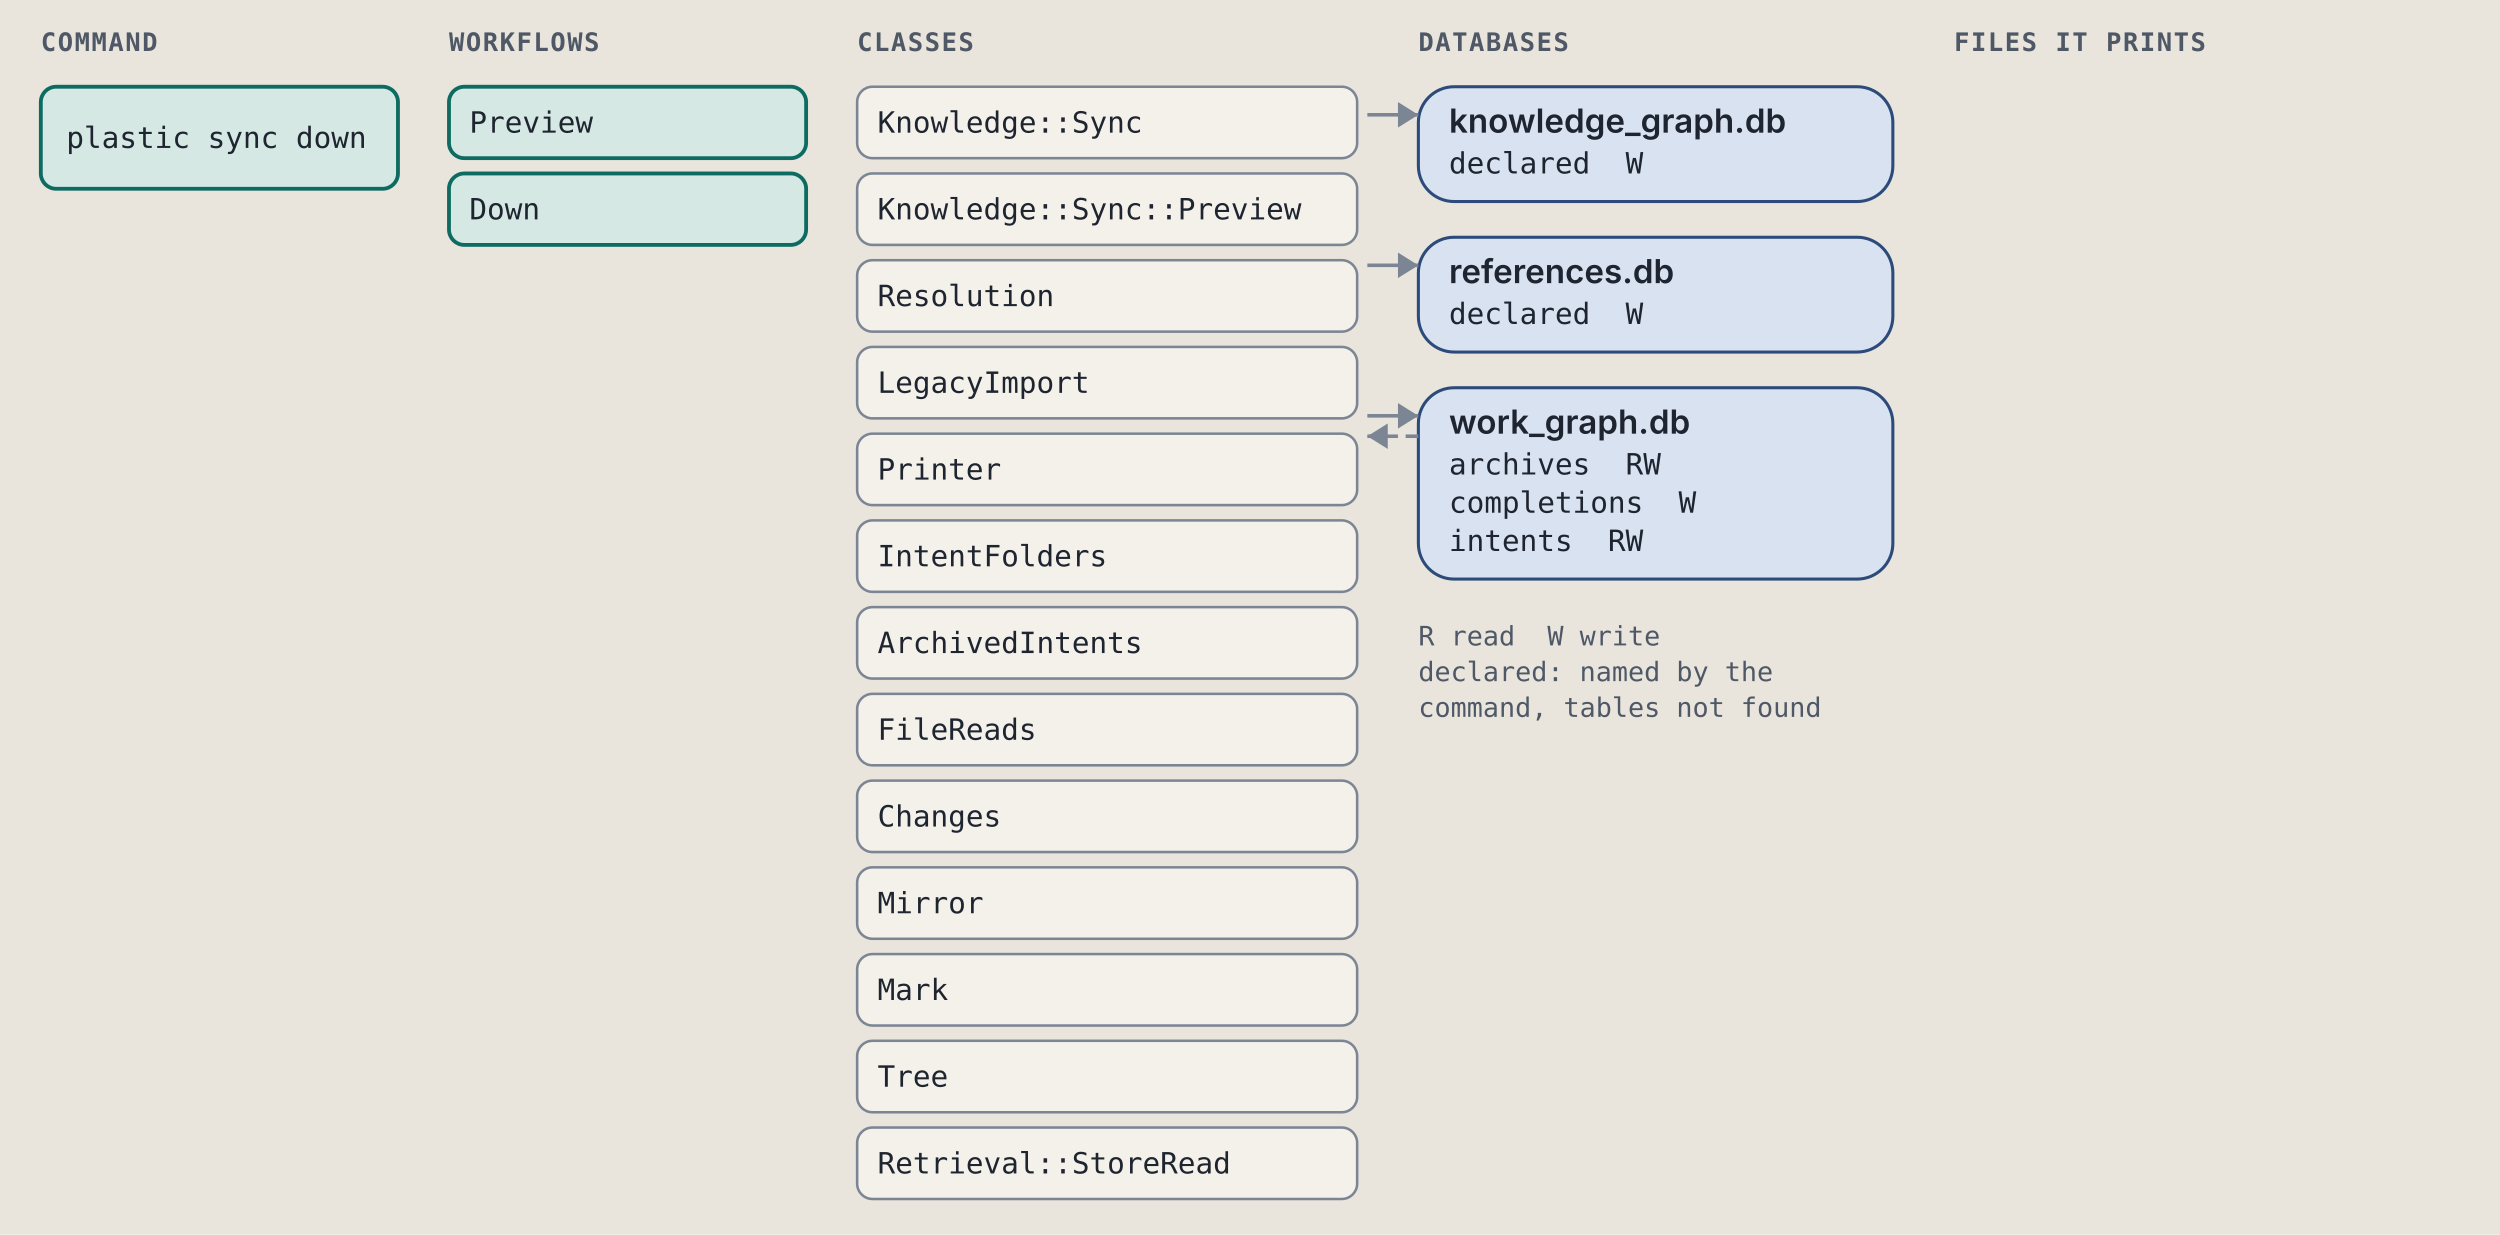
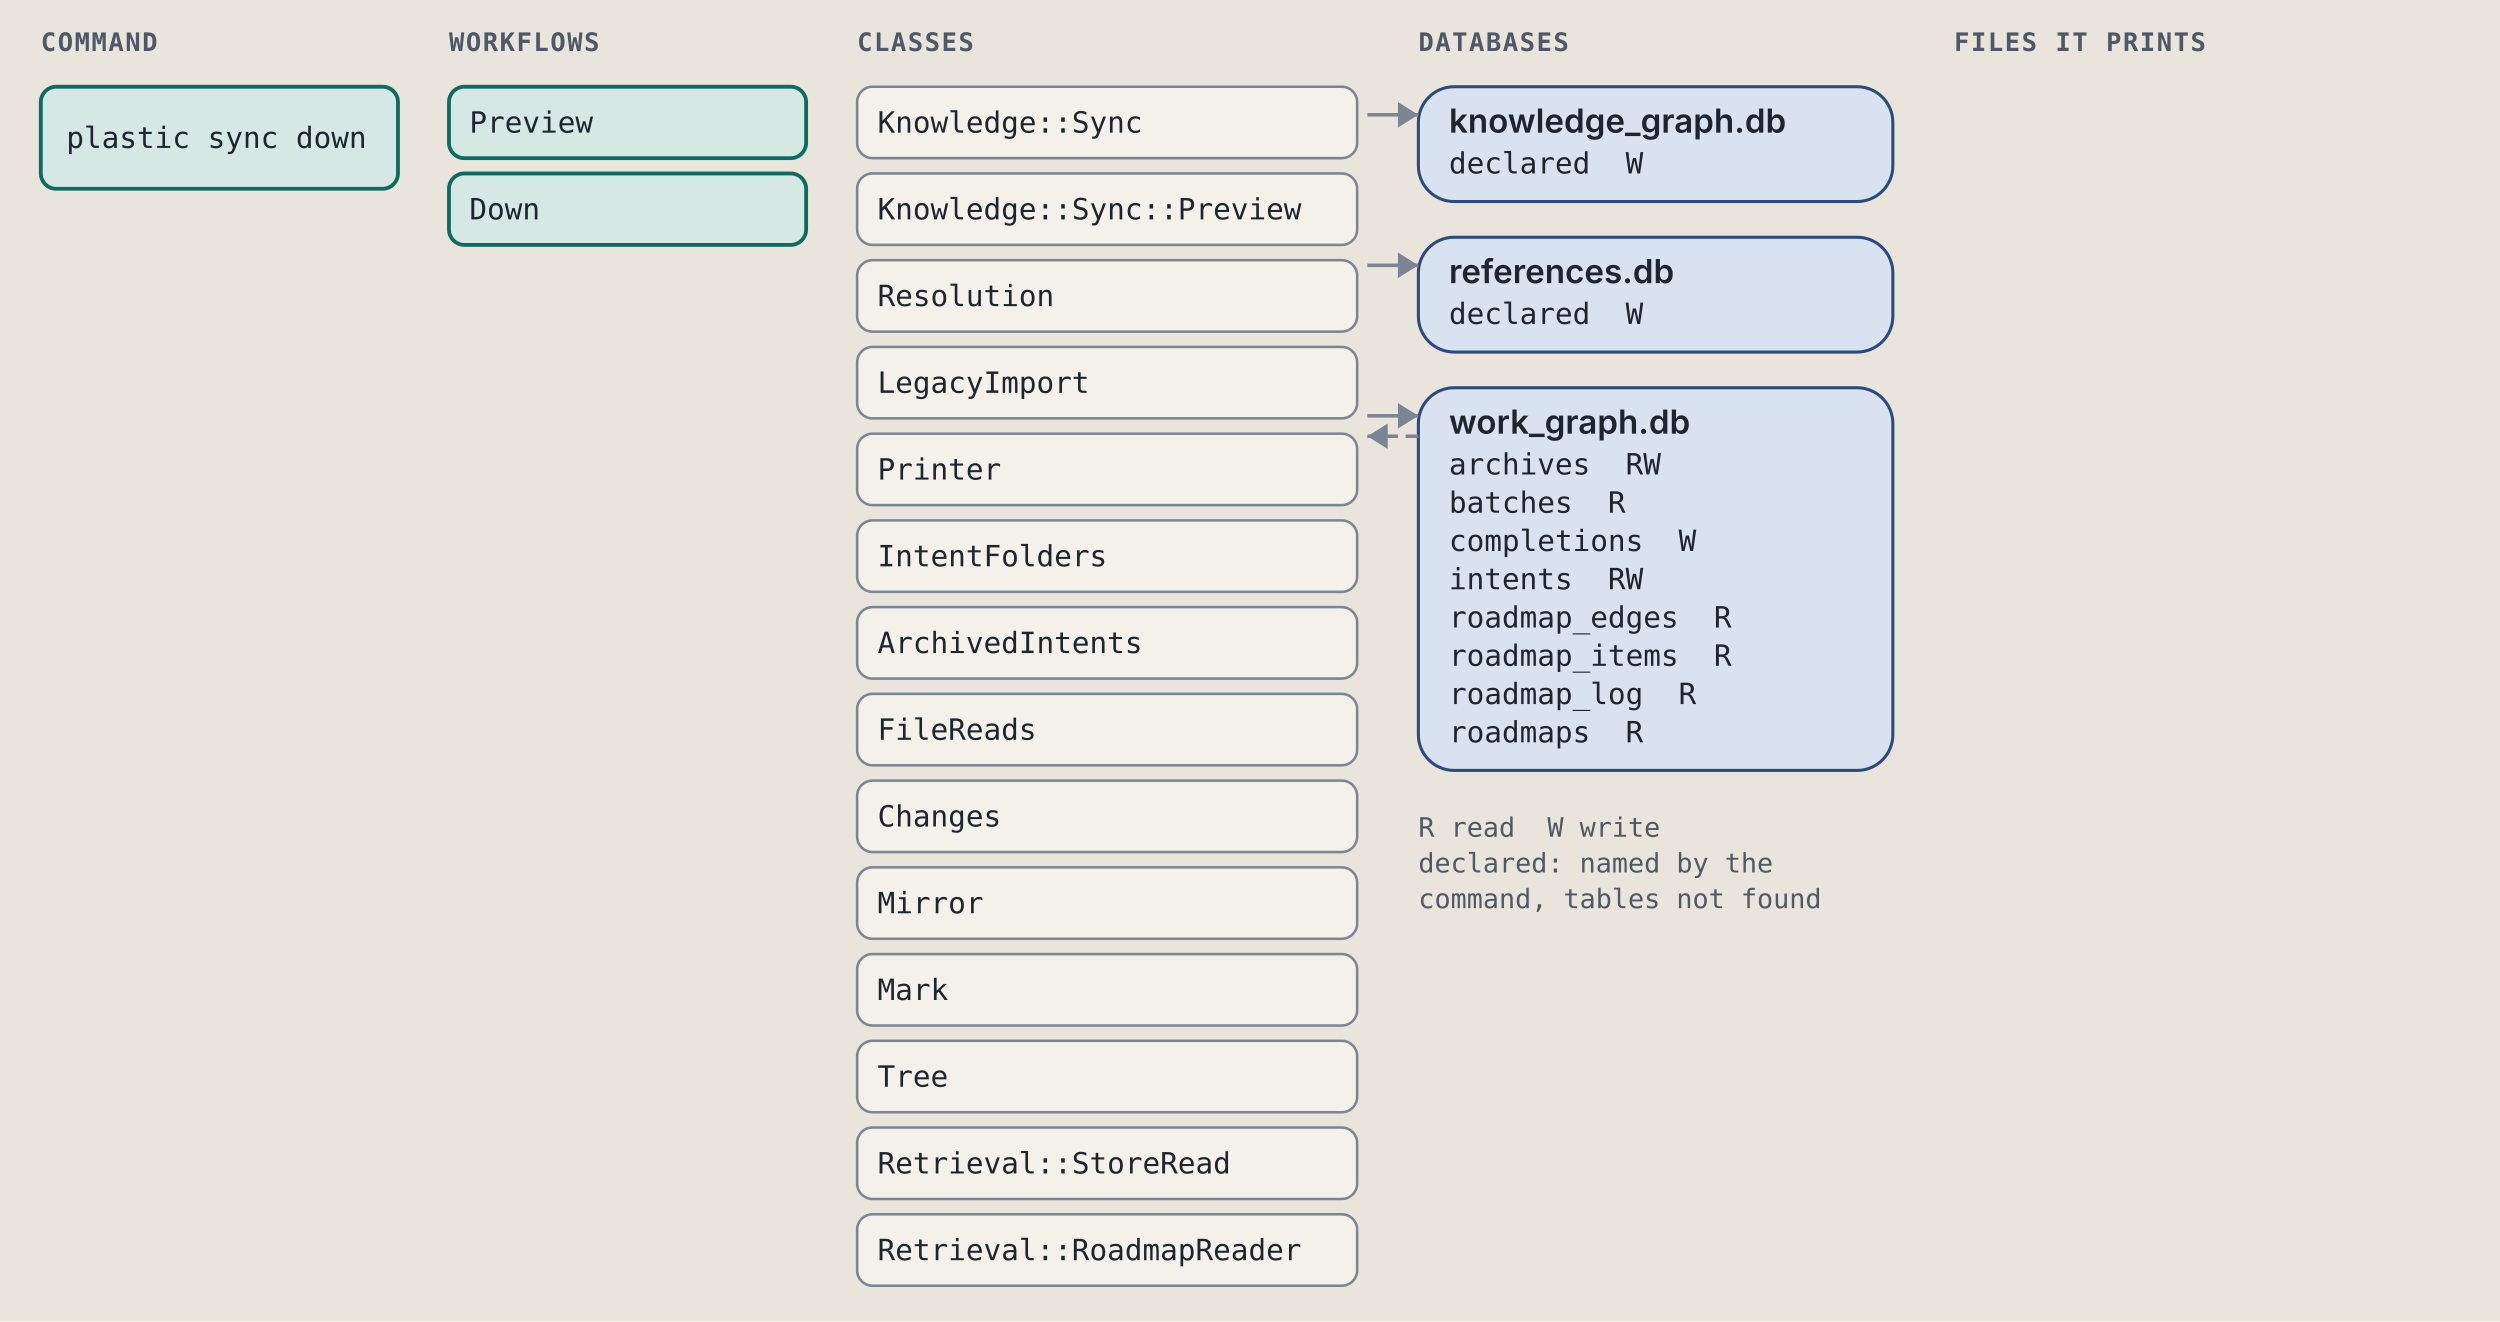
- <svg xmlns="http://www.w3.org/2000/svg" viewBox="0 0 980 484" width="980" height="484" role="img" xml:space="preserve">
+ <svg xmlns="http://www.w3.org/2000/svg" viewBox="0 0 980 518" width="980" height="518" role="img" xml:space="preserve">
  <style>.ground { fill: #e9e5dc; }
.card { fill: #f4f1ea; stroke: #7c8594; stroke-width: 1; }
.lane-code { fill: #d5e8e3; stroke: #0d6b61; stroke-width: 1.5; }
.lane-agent { fill: #f1e2c7; stroke: #9a5508; stroke-width: 1.5; }
.stop-refusal { fill: #e4dcf5; stroke: #5b35b0; stroke-width: 1.2; }
.stop-failure { fill: #f4d9d4; stroke: #a8261b; stroke-width: 1.2; }
.end { fill: #d9e2f0; stroke: #2c4a7a; stroke-width: 1.2; }
.wire { fill: none; stroke: #7c8594; stroke-width: 1.4; }
.wire-read { fill: none; stroke: #7c8594; stroke-width: 1.4; stroke-dasharray: 5 3; }
.wire-refusal { fill: none; stroke: #5b35b0; stroke-width: 1.2; stroke-dasharray: 4 3; }
.wire-failure { fill: none; stroke: #a8261b; stroke-width: 1.2; stroke-dasharray: 4 3; }
.head { fill: #7c8594; }
.t { fill: #1f2530; font: 12px "IBM Plex Sans", system-ui, -apple-system, "Segoe UI", sans-serif; }
.tb { fill: #1f2530; font: 600 13px "IBM Plex Sans", system-ui, -apple-system, "Segoe UI", sans-serif; }
.tm { fill: #1f2530; font: 11.5px "IBM Plex Mono", ui-monospace, Menlo, Consolas, monospace; }
.tag { font: 600 10px "IBM Plex Mono", ui-monospace, Menlo, Consolas, monospace; letter-spacing: .06em; }
.tag-code { fill: #0d6b61; } .tag-agent { fill: #9a5508; } .tag-refusal { fill: #5b35b0; }
.tag-failure { fill: #a8261b; } .tag-end { fill: #2c4a7a; } .tag-muted { fill: #4f5866; }
.tm.tag-muted { font-size: 10.5px; }
.db { fill: #d9e2f0; stroke: #2c4a7a; stroke-width: 1.2; }
.codebox { fill: #f4f1ea; stroke: #7c8594; stroke-width: 1; }
.cx { fill: #1f2530; font: 12px "IBM Plex Mono", ui-monospace, Menlo, Consolas, monospace; white-space: pre; }
.cx-n { fill: #4f5866; font: 11px "IBM Plex Mono", ui-monospace, Menlo, Consolas, monospace; }
.cx-k { fill: #5b35b0; } .cx-s { fill: #9a5508; } .cx-y { fill: #0d6b61; }
.cx-w { fill: #2c4a7a; font-weight: 600; } .cx-t { fill: #a8261b; } .cx-c { fill: #4f5866; font-style: italic; }
.badge { fill: #2c4a7a; } .badge-t { fill: #e9e5dc; font: 600 11px "IBM Plex Mono", ui-monospace, Menlo, Consolas, monospace; }
.bracket { fill: none; stroke: #2c4a7a; stroke-width: 1.4; }
.term { fill: #16191e; stroke: #7c8594; stroke-width: 1; }
.term-t { fill: #e6e2d8; font: 12px "IBM Plex Mono", ui-monospace, Menlo, Consolas, monospace; }
.term-p { fill: #8fd18f; font: 12px "IBM Plex Mono", ui-monospace, Menlo, Consolas, monospace; }
.term-m { fill: #a3abb6; font: 12px "IBM Plex Mono", ui-monospace, Menlo, Consolas, monospace; }
.big { font: 700 36px "IBM Plex Mono", ui-monospace, Menlo, Consolas, monospace; }

@media (prefers-color-scheme: dark) {
.ground { fill: #171a1f; }
.card { fill: #20242b; stroke: #8a93a2; stroke-width: 1; }
.lane-code { fill: #173a36; stroke: #5cc4b4; stroke-width: 1.5; }
.lane-agent { fill: #3d2e17; stroke: #e5a95a; stroke-width: 1.5; }
.stop-refusal { fill: #2d2445; stroke: #b59cf2; stroke-width: 1.2; }
.stop-failure { fill: #45211e; stroke: #f2958a; stroke-width: 1.2; }
.end { fill: #1f2c42; stroke: #97b6e8; stroke-width: 1.2; }
.wire { fill: none; stroke: #8a93a2; stroke-width: 1.4; }
.wire-read { fill: none; stroke: #8a93a2; stroke-width: 1.4; stroke-dasharray: 5 3; }
.wire-refusal { fill: none; stroke: #b59cf2; stroke-width: 1.2; stroke-dasharray: 4 3; }
.wire-failure { fill: none; stroke: #f2958a; stroke-width: 1.2; stroke-dasharray: 4 3; }
.head { fill: #8a93a2; }
.t { fill: #e8e4da; font: 12px "IBM Plex Sans", system-ui, -apple-system, "Segoe UI", sans-serif; }
.tb { fill: #e8e4da; font: 600 13px "IBM Plex Sans", system-ui, -apple-system, "Segoe UI", sans-serif; }
.tm { fill: #e8e4da; font: 11.5px "IBM Plex Mono", ui-monospace, Menlo, Consolas, monospace; }
.tag { font: 600 10px "IBM Plex Mono", ui-monospace, Menlo, Consolas, monospace; letter-spacing: .06em; }
.tag-code { fill: #5cc4b4; } .tag-agent { fill: #e5a95a; } .tag-refusal { fill: #b59cf2; }
.tag-failure { fill: #f2958a; } .tag-end { fill: #97b6e8; } .tag-muted { fill: #b3b9c3; }
.tm.tag-muted { font-size: 10.5px; }
.db { fill: #1f2c42; stroke: #97b6e8; stroke-width: 1.2; }
.codebox { fill: #20242b; stroke: #8a93a2; stroke-width: 1; }
.cx { fill: #e8e4da; font: 12px "IBM Plex Mono", ui-monospace, Menlo, Consolas, monospace; white-space: pre; }
.cx-n { fill: #b3b9c3; font: 11px "IBM Plex Mono", ui-monospace, Menlo, Consolas, monospace; }
.cx-k { fill: #b59cf2; } .cx-s { fill: #e5a95a; } .cx-y { fill: #5cc4b4; }
.cx-w { fill: #97b6e8; font-weight: 600; } .cx-t { fill: #f2958a; } .cx-c { fill: #b3b9c3; font-style: italic; }
.badge { fill: #97b6e8; } .badge-t { fill: #171a1f; font: 600 11px "IBM Plex Mono", ui-monospace, Menlo, Consolas, monospace; }
.bracket { fill: none; stroke: #97b6e8; stroke-width: 1.4; }
.term { fill: #16191e; stroke: #8a93a2; stroke-width: 1; }
.term-t { fill: #e6e2d8; font: 12px "IBM Plex Mono", ui-monospace, Menlo, Consolas, monospace; }
.term-p { fill: #8fd18f; font: 12px "IBM Plex Mono", ui-monospace, Menlo, Consolas, monospace; }
.term-m { fill: #a3abb6; font: 12px "IBM Plex Mono", ui-monospace, Menlo, Consolas, monospace; }
.big { font: 700 36px "IBM Plex Mono", ui-monospace, Menlo, Consolas, monospace; }
}</style>
  <rect width="100%" height="100%" class="ground" />
  <text x="16" y="20" class="tag tag-muted" text-anchor="start">COMMAND</text>
  <text x="176" y="20" class="tag tag-muted" text-anchor="start">WORKFLOWS</text>
  <text x="336" y="20" class="tag tag-muted" text-anchor="start">CLASSES</text>
  <text x="556" y="20" class="tag tag-muted" text-anchor="start">DATABASES</text>
  <text x="766" y="20" class="tag tag-muted" text-anchor="start">FILES IT PRINTS</text>
  <rect x="16" y="34" width="140" height="40" rx="6" class="lane-code" />
  <text x="26" y="58" class="tm" text-anchor="start">plastic sync down</text>
  <rect x="176" y="34" width="140" height="28" rx="6" class="lane-code" />
  <text x="184" y="52" class="tm" text-anchor="start">Preview</text>
  <rect x="176" y="68" width="140" height="28" rx="6" class="lane-code" />
  <text x="184" y="86" class="tm" text-anchor="start">Down</text>
  <rect x="336" y="34" width="196" height="28" rx="6" class="card" />
  <text x="344" y="52" class="tm" text-anchor="start">Knowledge::Sync</text>
  <rect x="336" y="68" width="196" height="28" rx="6" class="card" />
  <text x="344" y="86" class="tm" text-anchor="start">Knowledge::Sync::Preview</text>
  <rect x="336" y="102" width="196" height="28" rx="6" class="card" />
  <text x="344" y="120" class="tm" text-anchor="start">Resolution</text>
  <rect x="336" y="136" width="196" height="28" rx="6" class="card" />
  <text x="344" y="154" class="tm" text-anchor="start">LegacyImport</text>
  <rect x="336" y="170" width="196" height="28" rx="6" class="card" />
  <text x="344" y="188" class="tm" text-anchor="start">Printer</text>
  <rect x="336" y="204" width="196" height="28" rx="6" class="card" />
  <text x="344" y="222" class="tm" text-anchor="start">IntentFolders</text>
  <rect x="336" y="238" width="196" height="28" rx="6" class="card" />
  <text x="344" y="256" class="tm" text-anchor="start">ArchivedIntents</text>
  <rect x="336" y="272" width="196" height="28" rx="6" class="card" />
  <text x="344" y="290" class="tm" text-anchor="start">FileReads</text>
  <rect x="336" y="306" width="196" height="28" rx="6" class="card" />
  <text x="344" y="324" class="tm" text-anchor="start">Changes</text>
  <rect x="336" y="340" width="196" height="28" rx="6" class="card" />
  <text x="344" y="358" class="tm" text-anchor="start">Mirror</text>
  <rect x="336" y="374" width="196" height="28" rx="6" class="card" />
  <text x="344" y="392" class="tm" text-anchor="start">Mark</text>
  <rect x="336" y="408" width="196" height="28" rx="6" class="card" />
  <text x="344" y="426" class="tm" text-anchor="start">Tree</text>
  <rect x="336" y="442" width="196" height="28" rx="6" class="card" />
  <text x="344" y="460" class="tm" text-anchor="start">Retrieval::StoreRead</text>
+   <rect x="336" y="476" width="196" height="28" rx="6" class="card" />
+   <text x="344" y="494" class="tm" text-anchor="start">Retrieval::RoadmapReader</text>
  <rect x="556" y="34" width="186" height="45" rx="14" class="db" />
  <text x="568" y="52" class="tb" text-anchor="start">knowledge_graph.db</text>
  <text x="568" y="68" class="tm" text-anchor="start">declared  W</text>
  <path d="M 536 45 L 556 45" class="wire" />
  <path d="M 548 40 L 556 45 L 548 50 Z" class="head" />
  <rect x="556" y="93" width="186" height="45" rx="14" class="db" />
  <text x="568" y="111" class="tb" text-anchor="start">references.db</text>
  <text x="568" y="127" class="tm" text-anchor="start">declared  W</text>
  <path d="M 536 104 L 556 104" class="wire" />
  <path d="M 548 99 L 556 104 L 548 109 Z" class="head" />
-   <rect x="556" y="152" width="186" height="75" rx="14" class="db" />
+   <rect x="556" y="152" width="186" height="150" rx="14" class="db" />
  <text x="568" y="170" class="tb" text-anchor="start">work_graph.db</text>
  <text x="568" y="186" class="tm" text-anchor="start">archives  RW</text>
-   <text x="568" y="201" class="tm" text-anchor="start">completions  W</text>
-   <text x="568" y="216" class="tm" text-anchor="start">intents  RW</text>
+   <text x="568" y="201" class="tm" text-anchor="start">batches  R</text>
+   <text x="568" y="216" class="tm" text-anchor="start">completions  W</text>
+   <text x="568" y="231" class="tm" text-anchor="start">intents  RW</text>
+   <text x="568" y="246" class="tm" text-anchor="start">roadmap_edges  R</text>
+   <text x="568" y="261" class="tm" text-anchor="start">roadmap_items  R</text>
+   <text x="568" y="276" class="tm" text-anchor="start">roadmap_log  R</text>
+   <text x="568" y="291" class="tm" text-anchor="start">roadmaps  R</text>
  <path d="M 536 163 L 556 163" class="wire" />
  <path d="M 548 158 L 556 163 L 548 168 Z" class="head" />
  <path d="M 556 171 L 536 171" class="wire-read" />
  <path d="M 544 166 L 536 171 L 544 176 Z" class="head" />
-   <text x="556" y="253" class="tm tag-muted" text-anchor="start">R read  W write</text>
-   <text x="556" y="267" class="tm tag-muted" text-anchor="start">declared: named by the</text>
-   <text x="556" y="281" class="tm tag-muted" text-anchor="start">command, tables not found</text>
+   <text x="556" y="328" class="tm tag-muted" text-anchor="start">R read  W write</text>
+   <text x="556" y="342" class="tm tag-muted" text-anchor="start">declared: named by the</text>
+   <text x="556" y="356" class="tm tag-muted" text-anchor="start">command, tables not found</text>
</svg>
